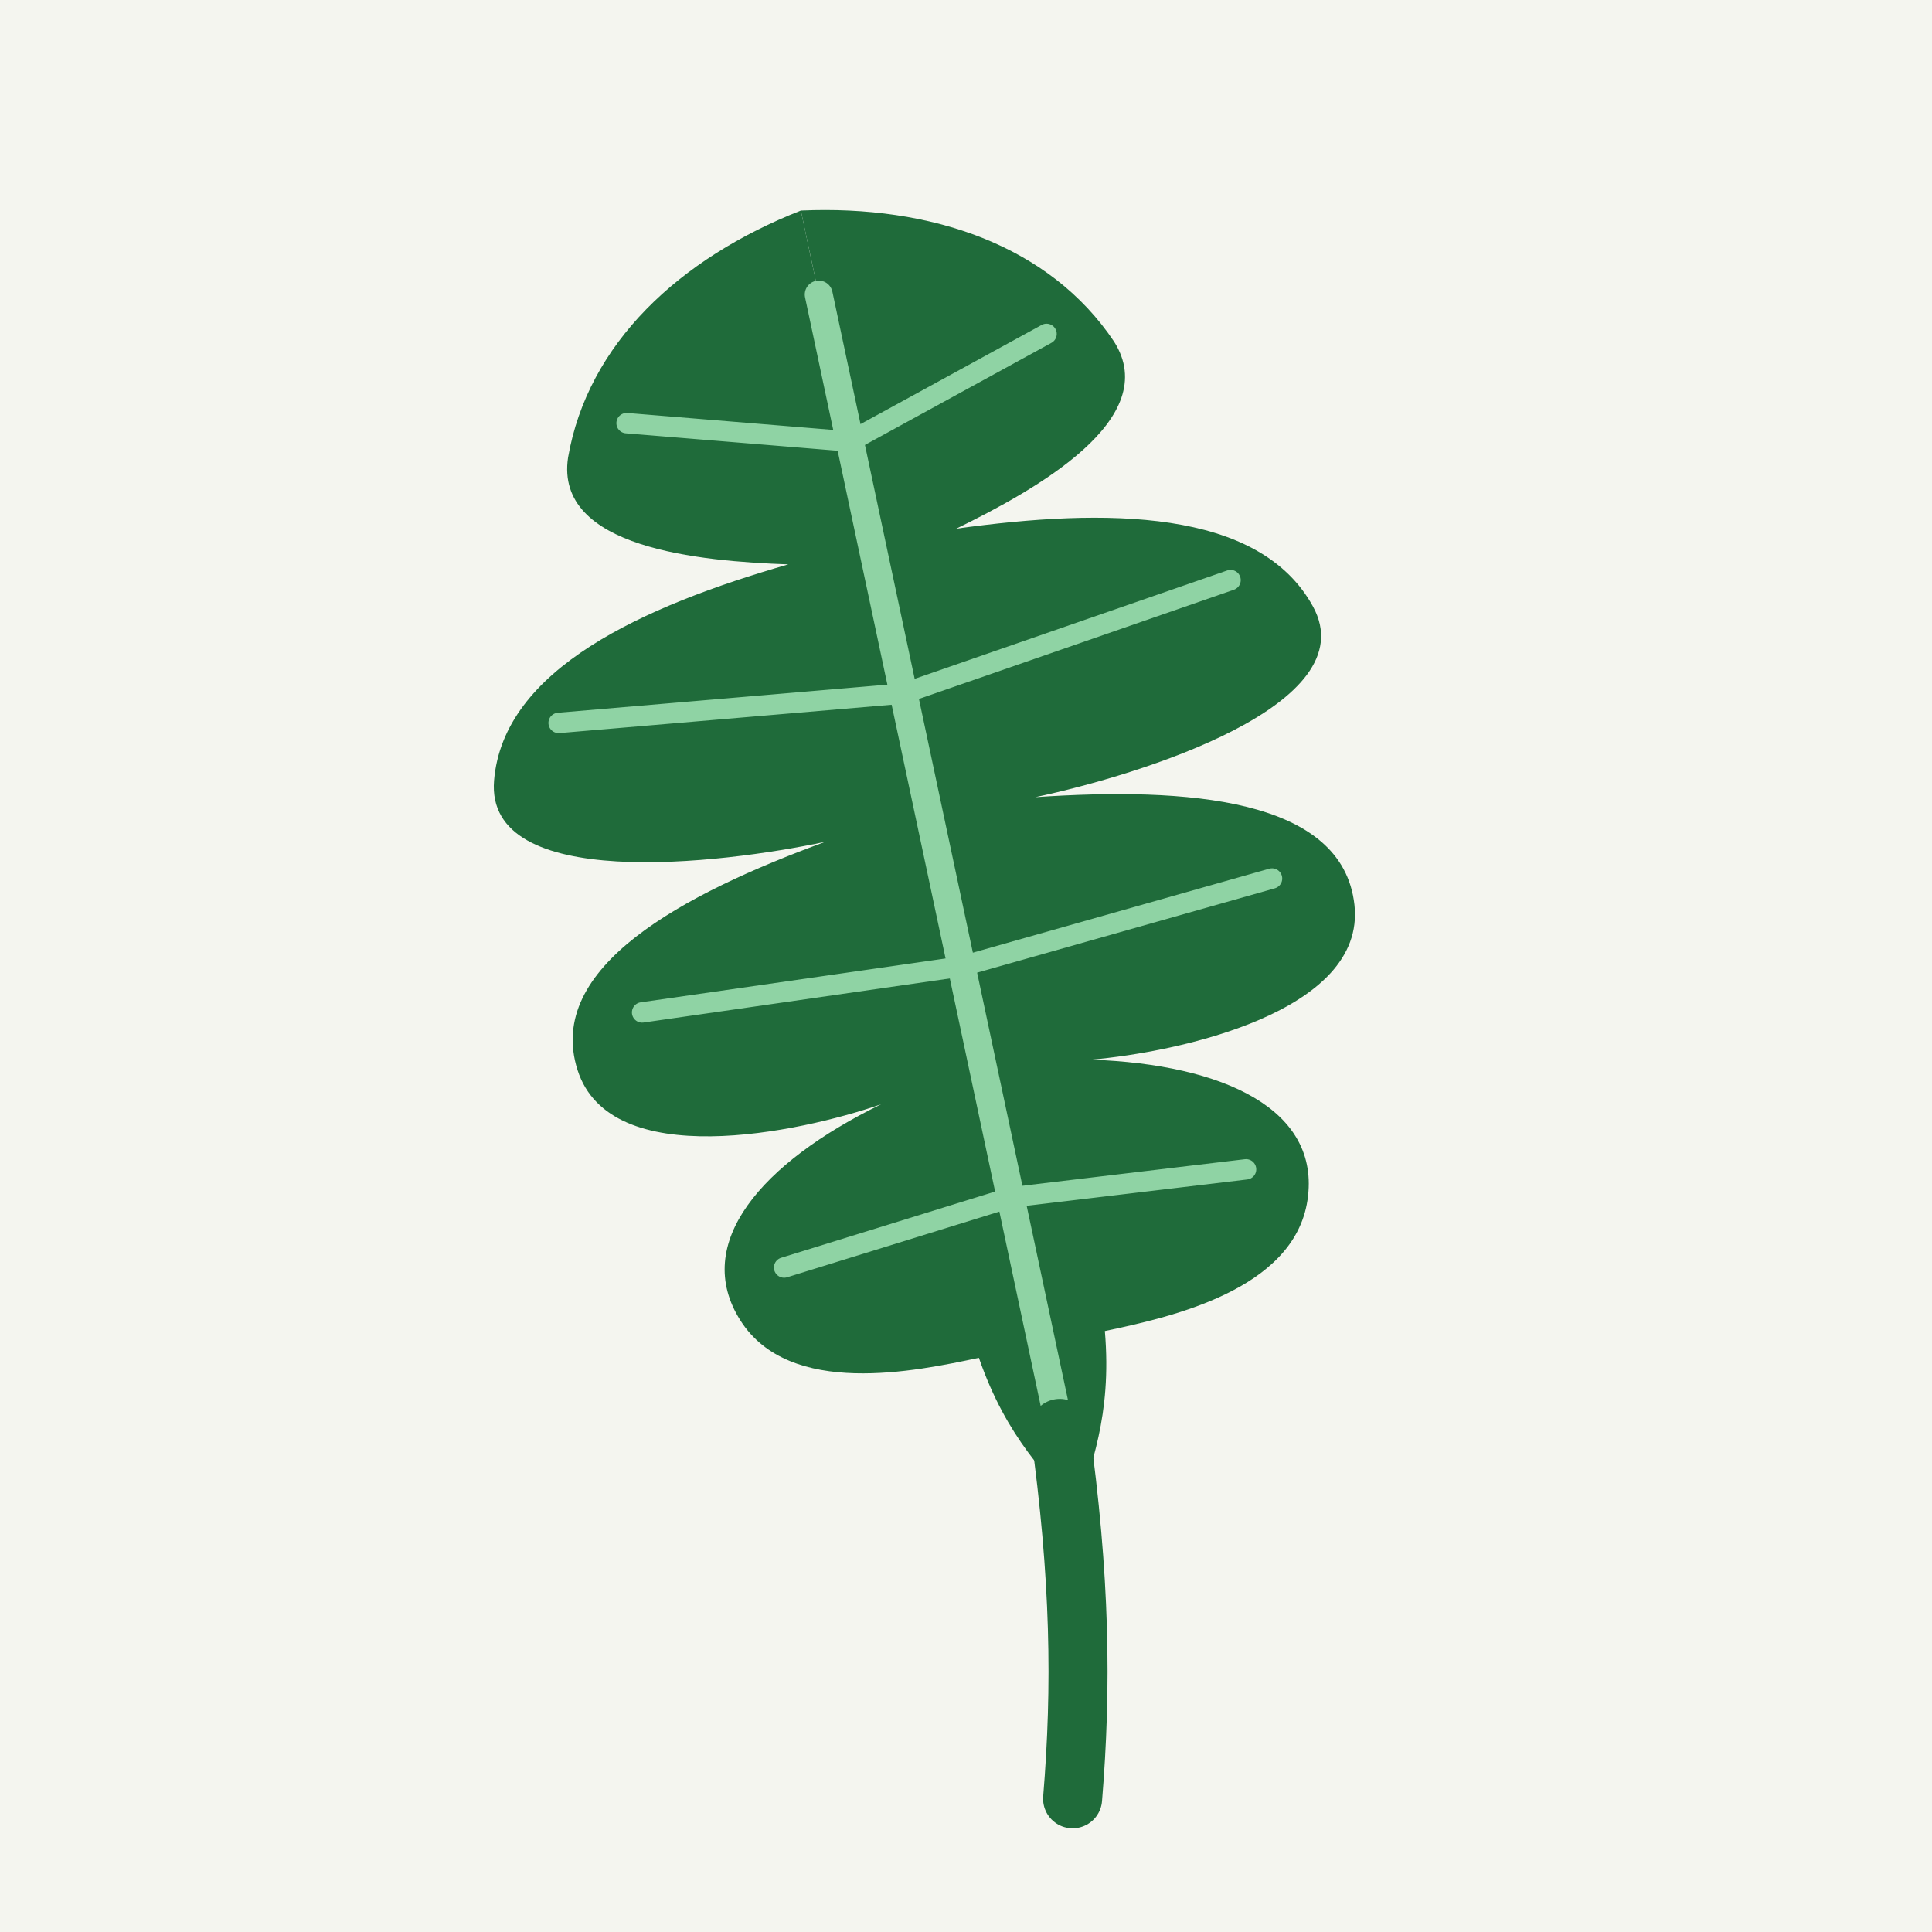
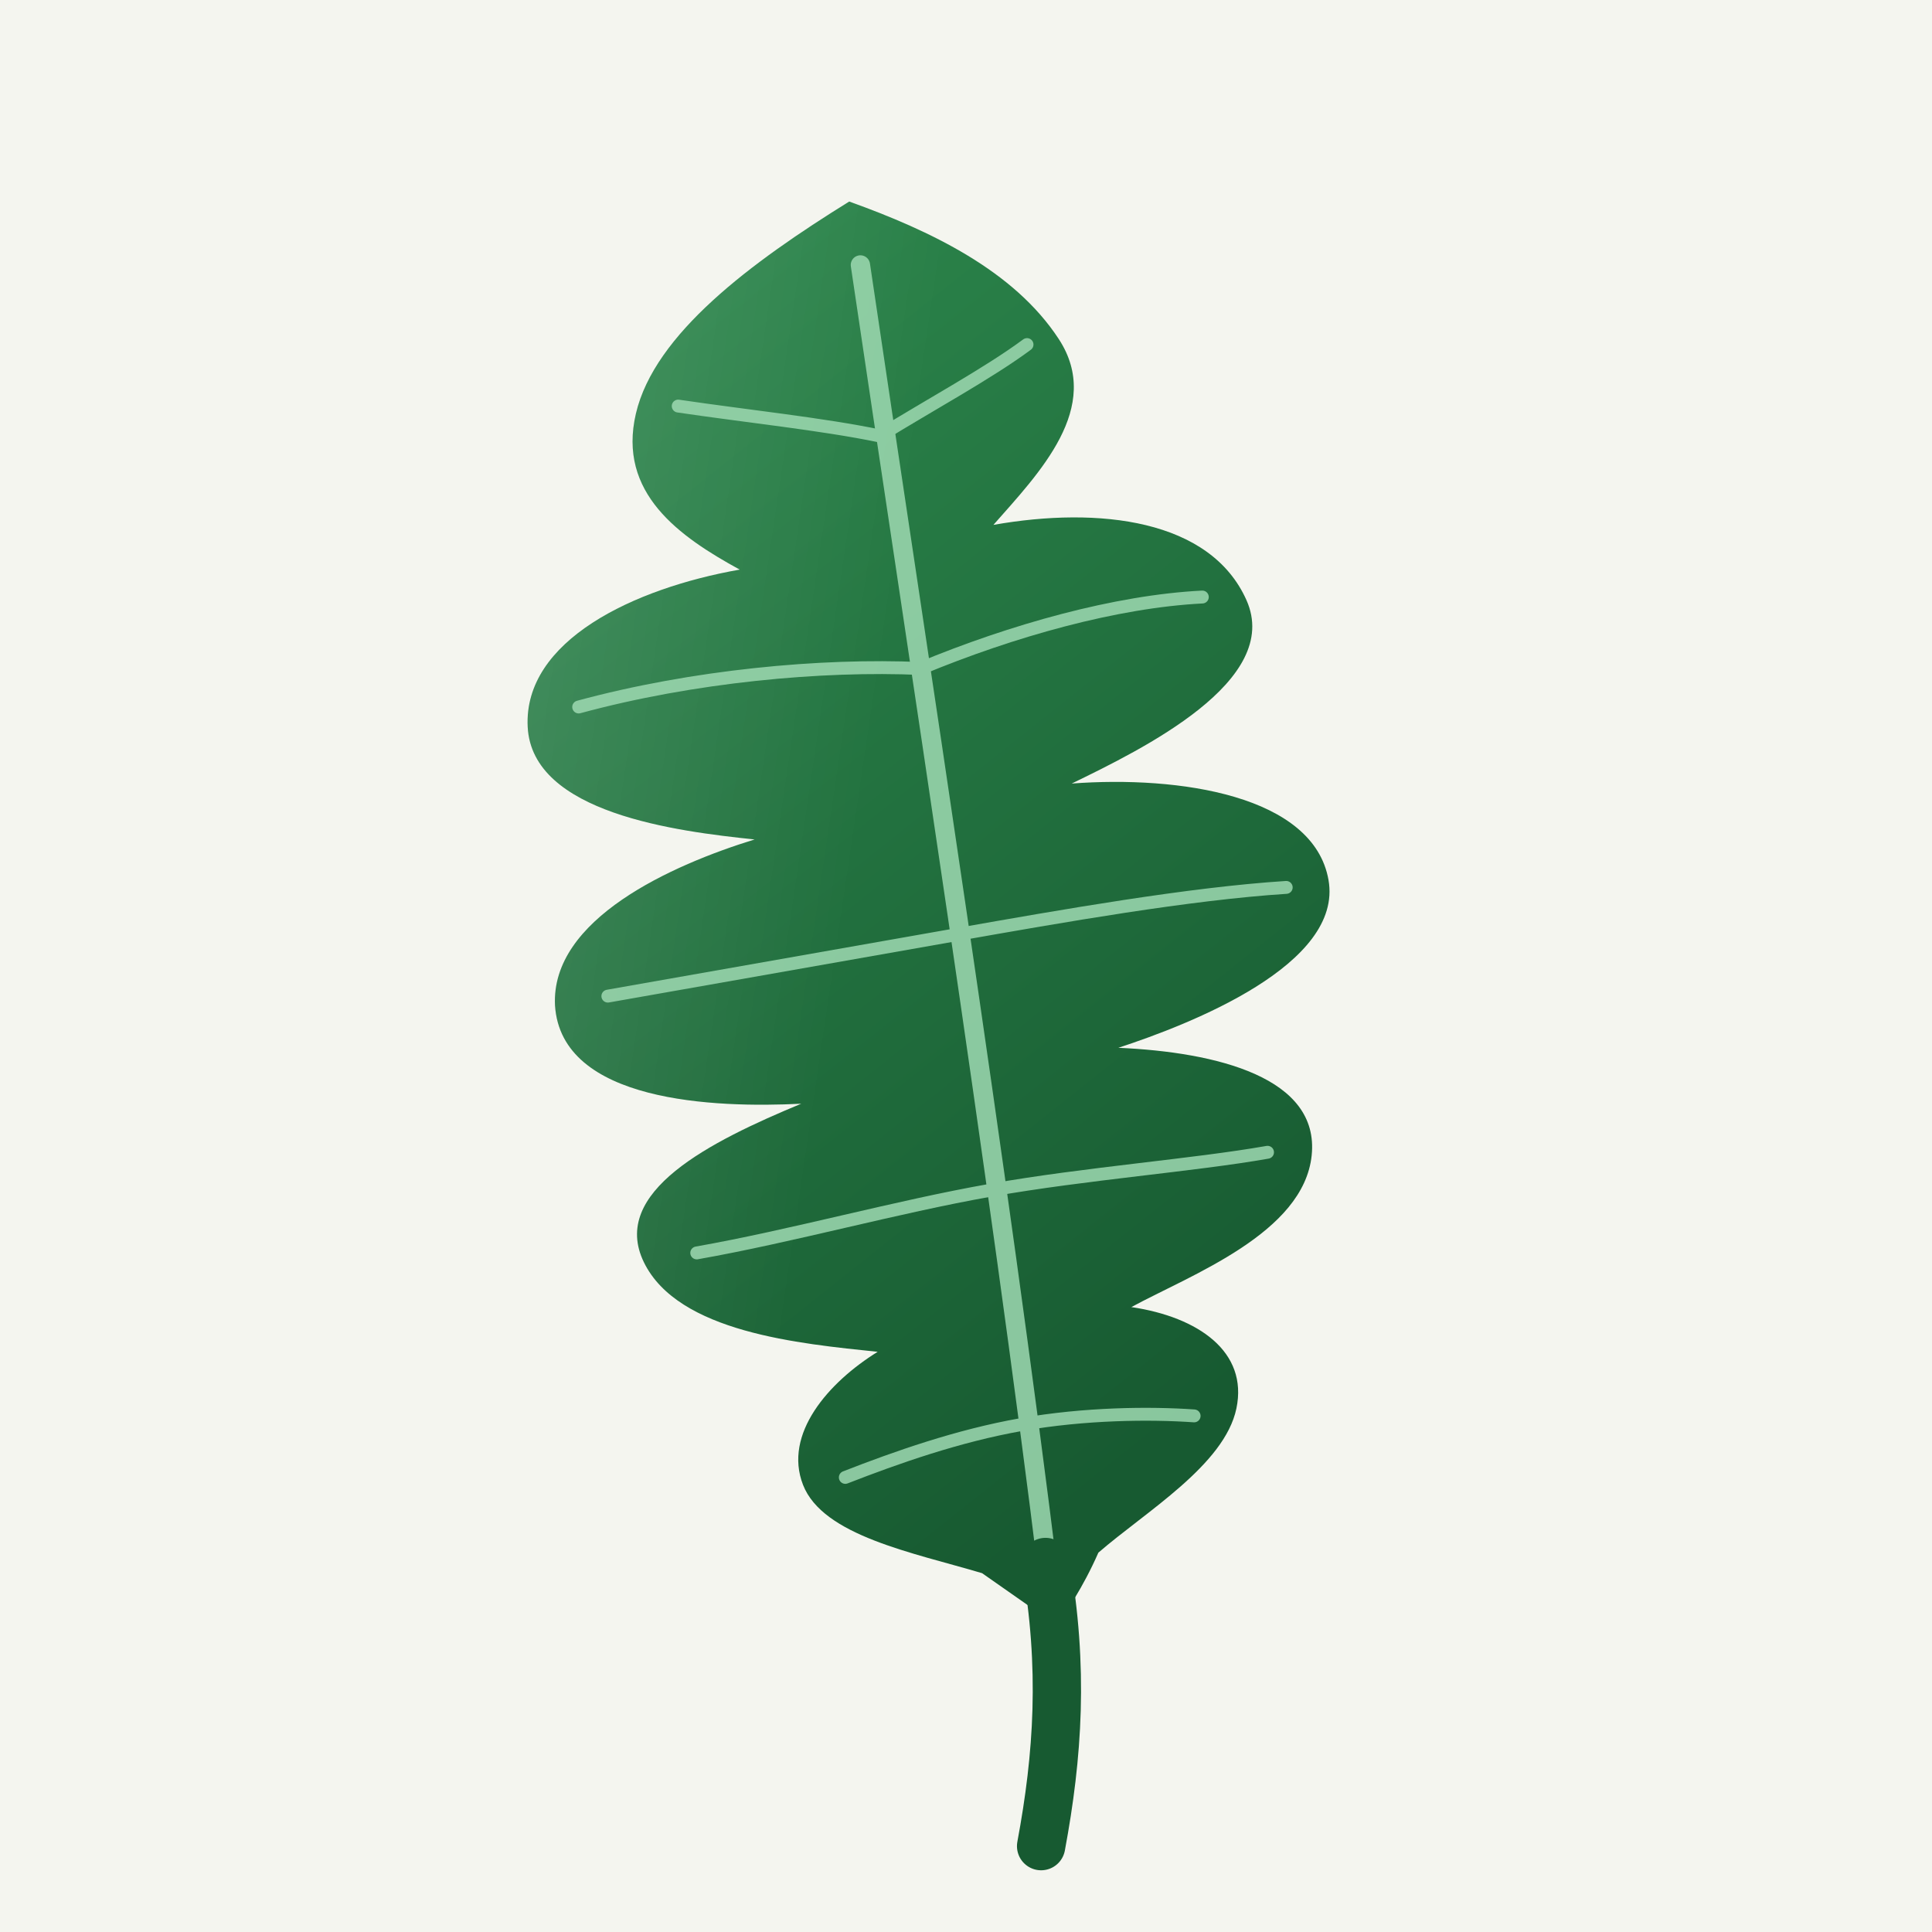
<svg xmlns="http://www.w3.org/2000/svg" viewBox="0 0 180 180" width="180" height="180">
+   <defs>
+     <linearGradient id="blade" x1="0" y1="0" x2="0.3" y2="1">
+       <stop offset="0" stop-color="#2E8A4E" />
+       <stop offset="1" stop-color="#175A31" />
+     </linearGradient>
+     <linearGradient id="sheen" x1="0" y1="0" x2="1" y2="0.6">
+       <stop offset="0" stop-color="#ffffff" stop-opacity="0.16" />
+       <stop offset="0.5" stop-color="#ffffff" stop-opacity="0" />
+     </linearGradient>
+   </defs>
  <rect width="180" height="180" fill="#F4F5EF" />
-   <g transform="rotate(-12 90 92) translate(0 -4)">
-     <g id="half" fill="#1F6B3A">
-       <path d="M90 22 C102 24 112 30 116 40 C119 48 106 52 98 54 C112 55 126 58 129 68 C132 78 110 80 100 80 C114 82 128 86 127 96 C126 106 108 106 100 105 C112 108 120 114 117 122 C114 130 102 130 96 130 C95 138 92 142 90 146 Z" />
+   <g transform="rotate(-10 90 92)">
+     <path id="leaf" fill="url(#blade)" d="       M92 18       C 99 22 106 27 109 34  C 112 41 105 46 100 50       C 110 50 120 53 122 61  C 124 69 110 73 103 75       C 113 76 125 80 125 88  C 125 96 110 99 103 100       C 112 102 121 106 119 113  C 117 120 106 122 100 124       C 106 126 110 130 108 135  C 106 140 98 143 93 146       C 91 149 89 151 88 152       C 86 150 84 148 82 146       C 76 143 68 140 67 135  C 66 130 71 126 76 124       C 69 122 58 119 56 112  C 54 105 64 102 73 100       C 65 99 51 96 52 87  C 53 79 65 76 73 75       C 66 73 53 69 54 61  C 55 53 66 50 76 50       C 71 46 66 41 69 34  C 72 27 82 22 92 18 Z" />
+     <path d="M92 18 C 99 22 106 27 109 34 C 112 41 105 46 100 50 C 110 50 120 53 122 61 C 124 69 110 73 103 75 C 113 76 125 80 125 88 C 125 96 110 99 103 100 C 112 102 121 106 119 113 C 117 120 106 122 100 124 C 106 126 110 130 108 135 C 106 140 98 143 93 146 C 91 149 89 151 88 152 C 86 150 84 148 82 146 C 76 143 68 140 67 135 C 66 130 71 126 76 124 C 69 122 58 119 56 112 C 54 105 64 102 73 100 C 65 99 51 96 52 87 C 53 79 65 76 73 75 C 66 73 53 69 54 61 C 55 53 66 50 76 50 C 71 46 66 41 69 34 C 72 27 82 22 92 18 Z" fill="url(#sheen)" />
+     <g stroke="#9ED9B2" stroke-linecap="round" fill="none" opacity="0.85">
+       <path d="M92 24 C 91 60 90 110 88 148" stroke-width="1.8" />
+       <path d="M91 40 C 96 38 102 36 106 34 M91 40 C 86 38 79 36 73 34                M91 62 C 100 60 110 59 118 60 M91 62 C 82 60 70 59 59 60                M90 87 C 100 87 112 87 121 88 M90 87 C 80 87 66 87 57 87                M89 111 C 98 111 108 112 115 112 M89 111 C 80 111 70 112 61 112                M88 133 C 94 133 100 134 104 135 M88 133 C 82 133 76 134 71 135" stroke-width="1.2" />
    </g>
-     <use href="#half" transform="matrix(-1 0 0 1 180 0)" />
-     <path d="M90 30 L90 144" stroke="#8FD3A4" stroke-width="2.6" stroke-linecap="round" fill="none" />
-     <path d="M90 44 L110 38 M90 44 L70 38 M90 68 L122 64 M90 68 L58 64 M90 94 L120 92 M90 94 L60 92 M90 116 L112 118 M90 116 L68 118" stroke="#8FD3A4" stroke-width="1.9" stroke-linecap="round" fill="none" />
-     <path d="M90 138 C89 152 87 162 84 172" stroke="#1F6B3A" stroke-width="5.5" stroke-linecap="round" fill="none" />
+     <path d="M88 146 C 88 156 86 164 83 172" stroke="#175A31" stroke-width="4.5" stroke-linecap="round" fill="none" />
  </g>
</svg>
